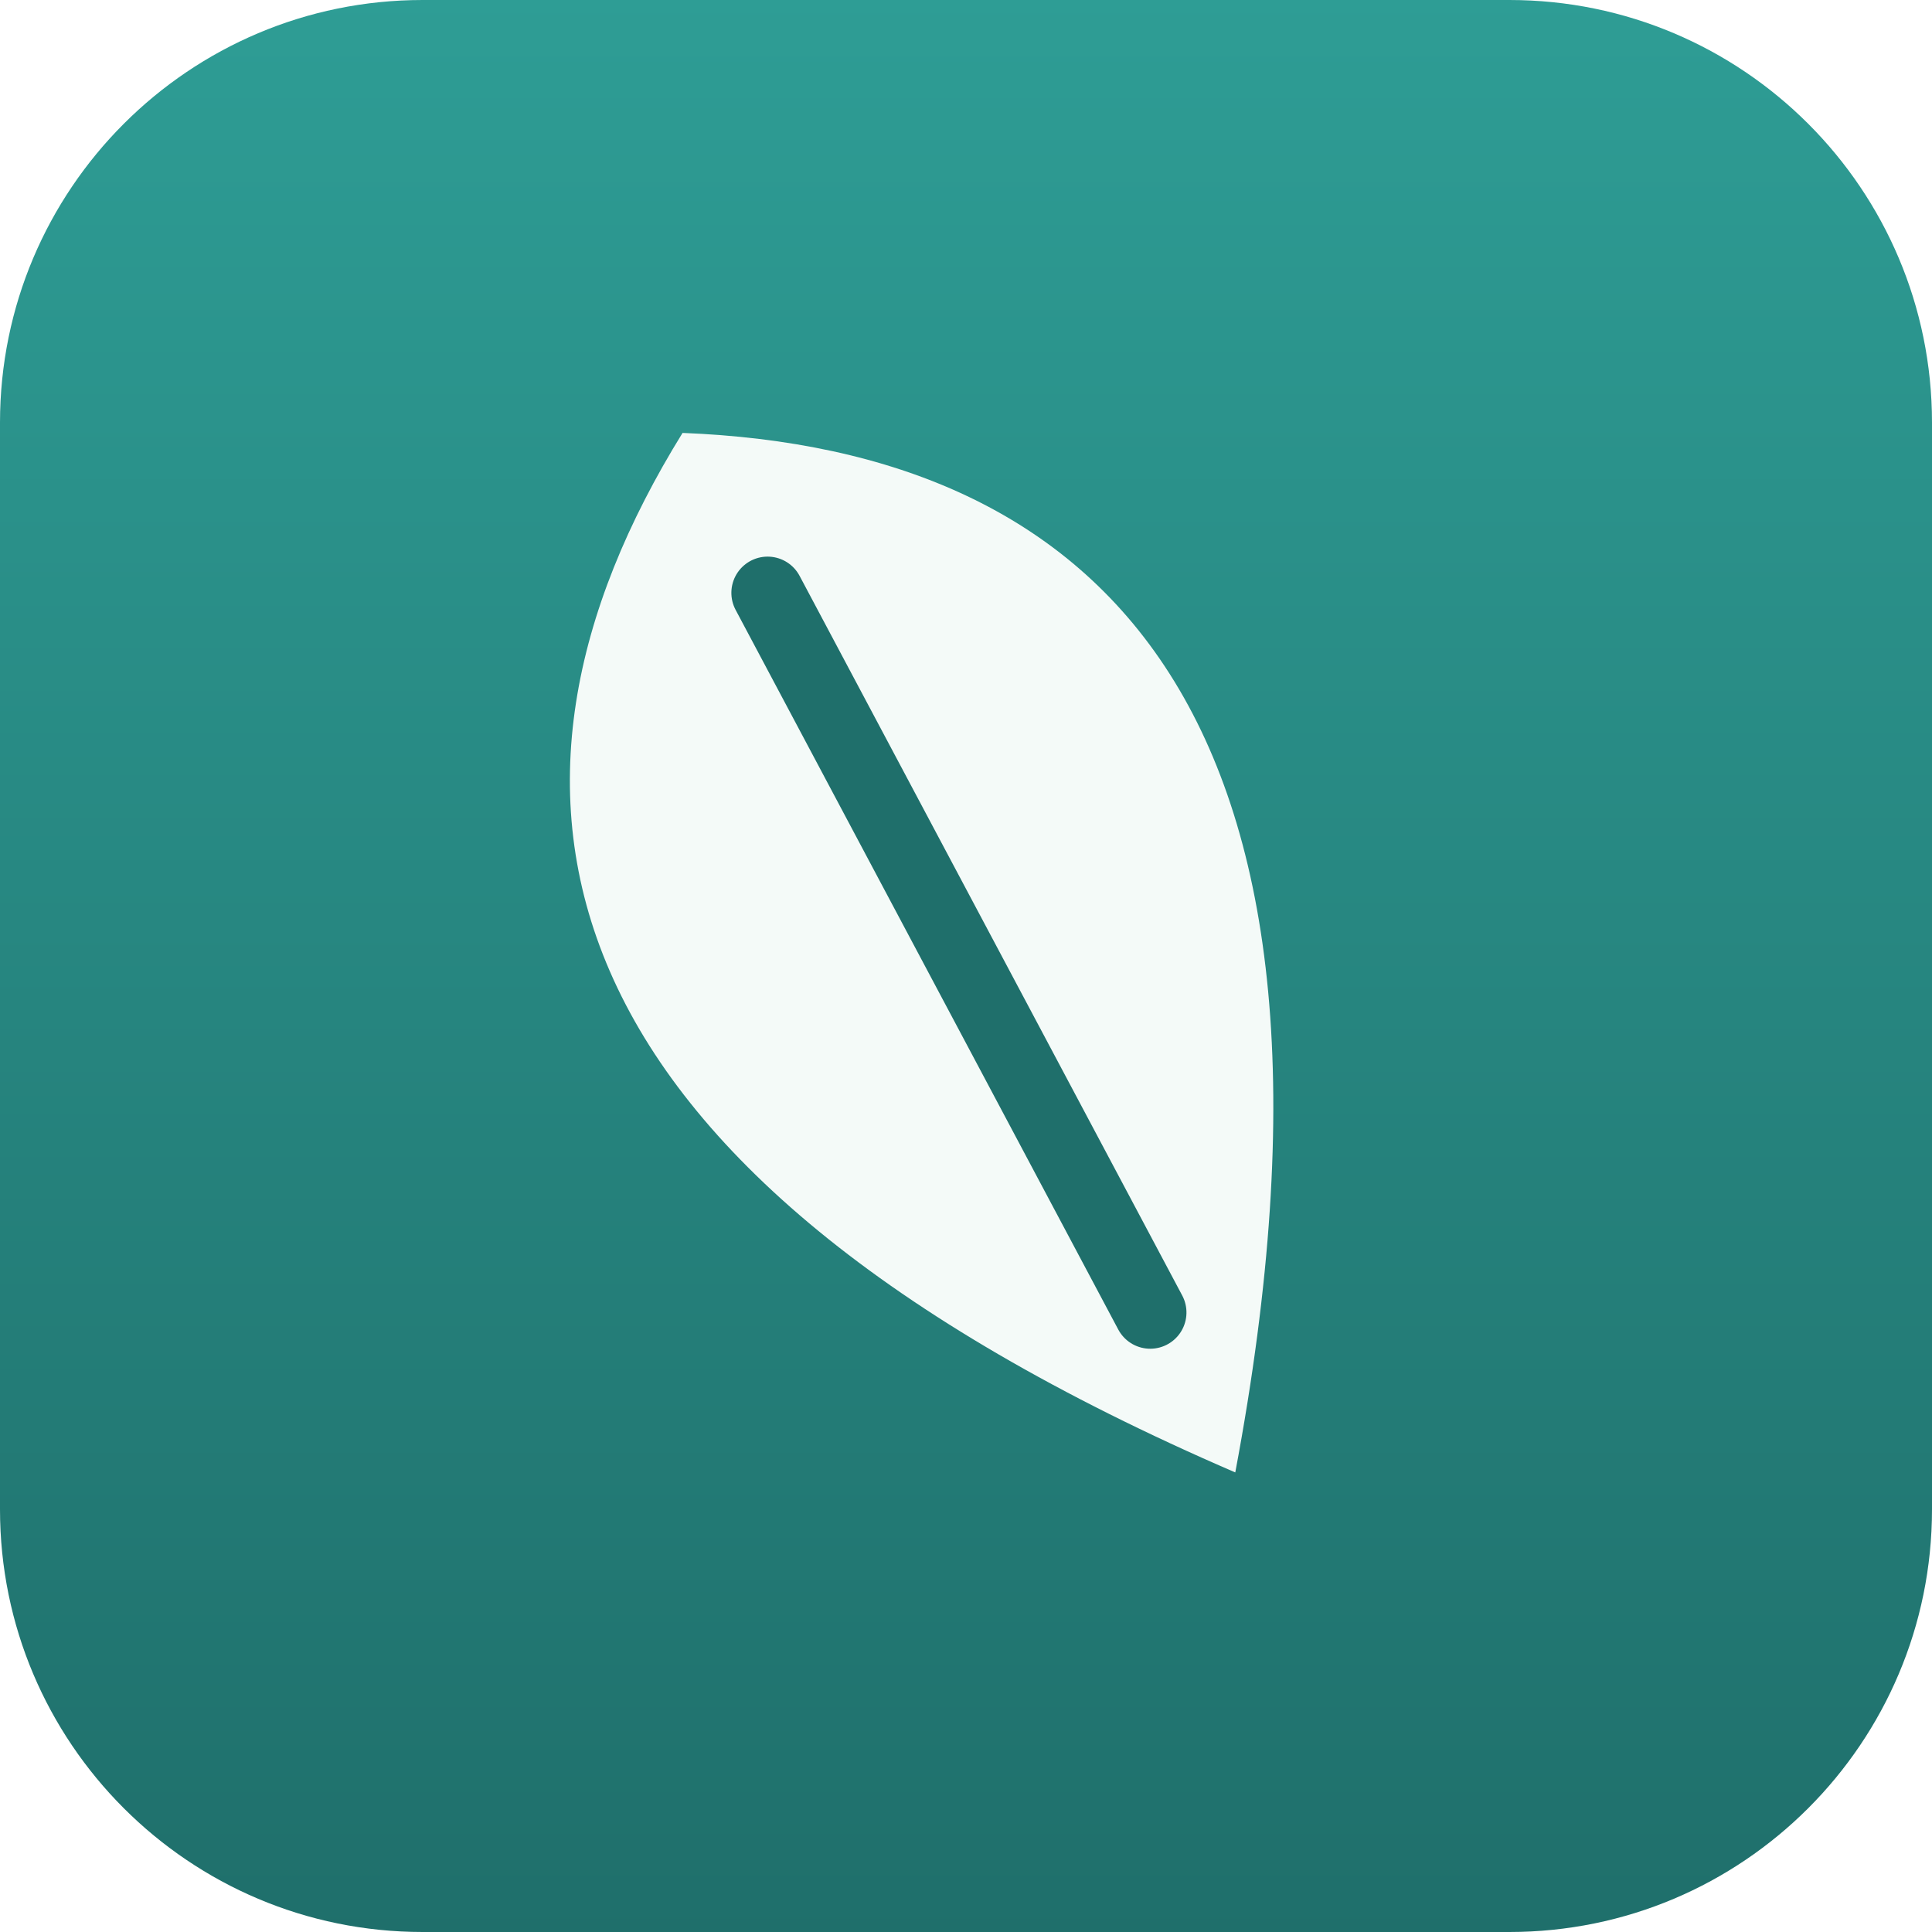
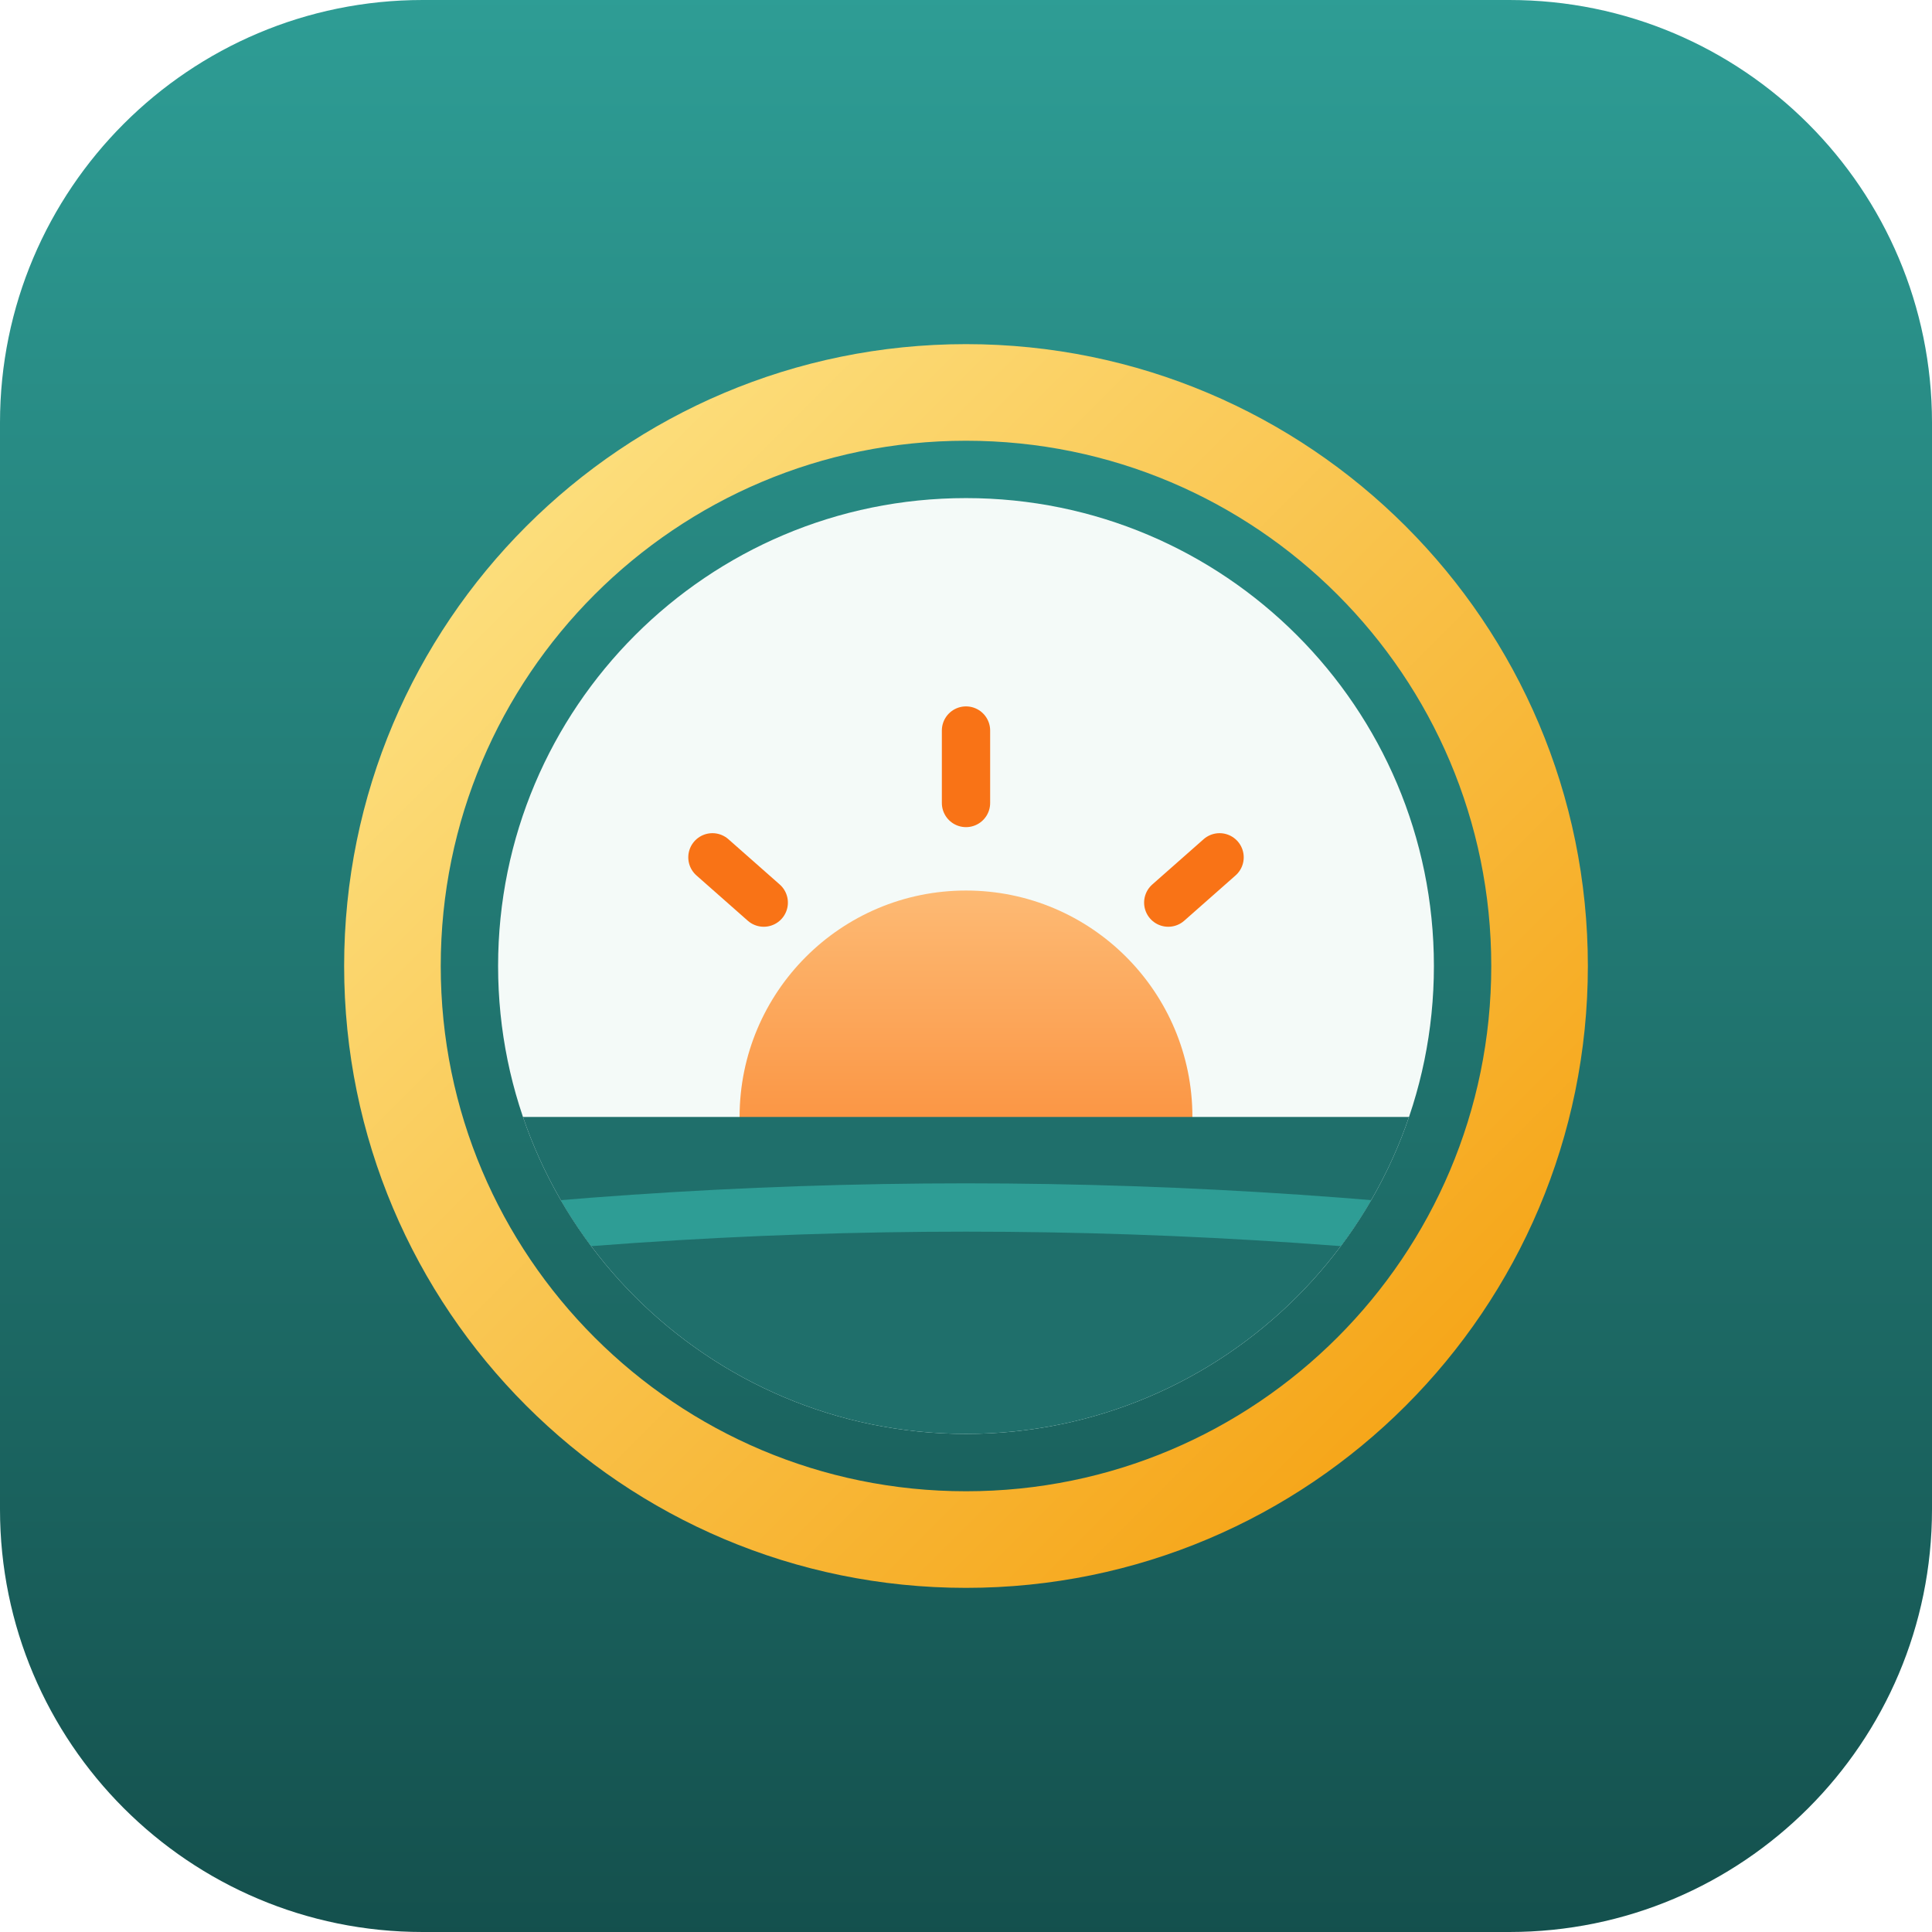
- <svg xmlns="http://www.w3.org/2000/svg" width="64" height="64" viewBox="0 0 64 64" role="img" aria-label="sobr">
+ <svg xmlns="http://www.w3.org/2000/svg" width="1024" height="1024" viewBox="0 0 64 64">
  <defs>
-     <linearGradient id="bgH" x1="0" y1="0" x2="0" y2="1">
-       <stop offset="0%" stop-color="#2E9D95" />
-       <stop offset="100%" stop-color="#1F6F6B" />
+     <linearGradient id="bg" x1="0" y1="0" x2="0" y2="1">
+       <stop offset="0" stop-color="#2E9D95" />
+       <stop offset="1" stop-color="#14504D" />
    </linearGradient>
+     <linearGradient id="gold" x1="0" y1="0" x2="1" y2="1">
+       <stop offset="0" stop-color="#FDE68A" />
+       <stop offset="1" stop-color="#F59E0B" />
+     </linearGradient>
+     <linearGradient id="sun" x1="0" y1="0" x2="0" y2="1">
+       <stop offset="0" stop-color="#FDBA74" />
+       <stop offset="1" stop-color="#F97316" />
+     </linearGradient>
+     <clipPath id="inner">
+       <circle cx="32" cy="32" r="15.5" />
+     </clipPath>
  </defs>
-   <rect width="64" height="64" rx="14" fill="url(#bgH)" />
-   <g transform="rotate(-28 32 32)">
-     <path d="M32 12 C44 19 48 31 32 51 C16 31 20 19 32 12 Z" fill="#F4FAF8" />
-     <path d="M32 18 L32 45" stroke="#1F6F6B" stroke-width="2.4" stroke-linecap="round" />
+   <rect width="64" height="64" rx="14" fill="url(#bg)" />
+   <circle cx="32" cy="32" r="19" fill="none" stroke="url(#gold)" stroke-width="3.2" />
+   <g clip-path="url(#inner)">
+     <rect x="10" y="10" width="44" height="44" fill="#F4FAF8" />
+     <circle cx="32" cy="37" r="7.5" fill="url(#sun)" />
+     <rect x="10" y="37" width="44" height="20" fill="#1F6F6B" />
+     <path d="M10 41.5 Q32 38.5 54 41.5" stroke="#2E9D95" stroke-width="1.6" fill="none" />
+   </g>
+   <g stroke="#F97316" stroke-width="1.6" stroke-linecap="round">
+     <path d="M32 24.2v2.4M23.6 28.4l1.7 1.5M40.4 28.4l-1.7 1.5" />
  </g>
</svg>
